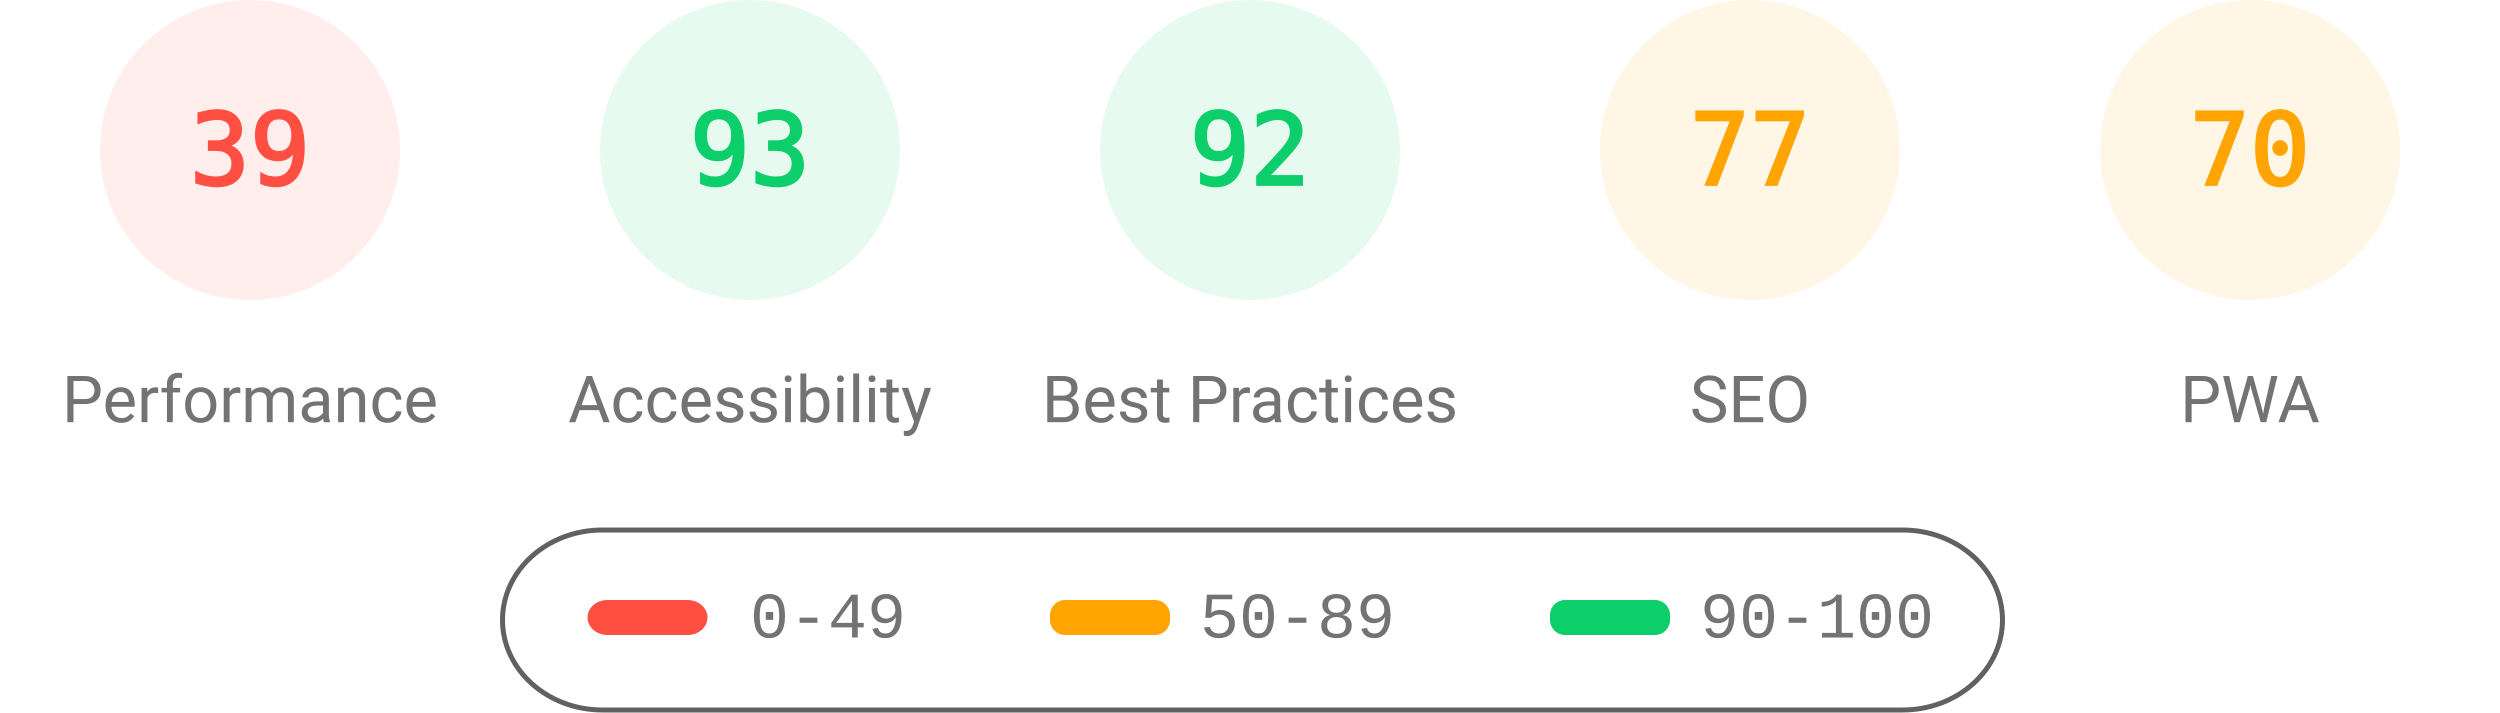
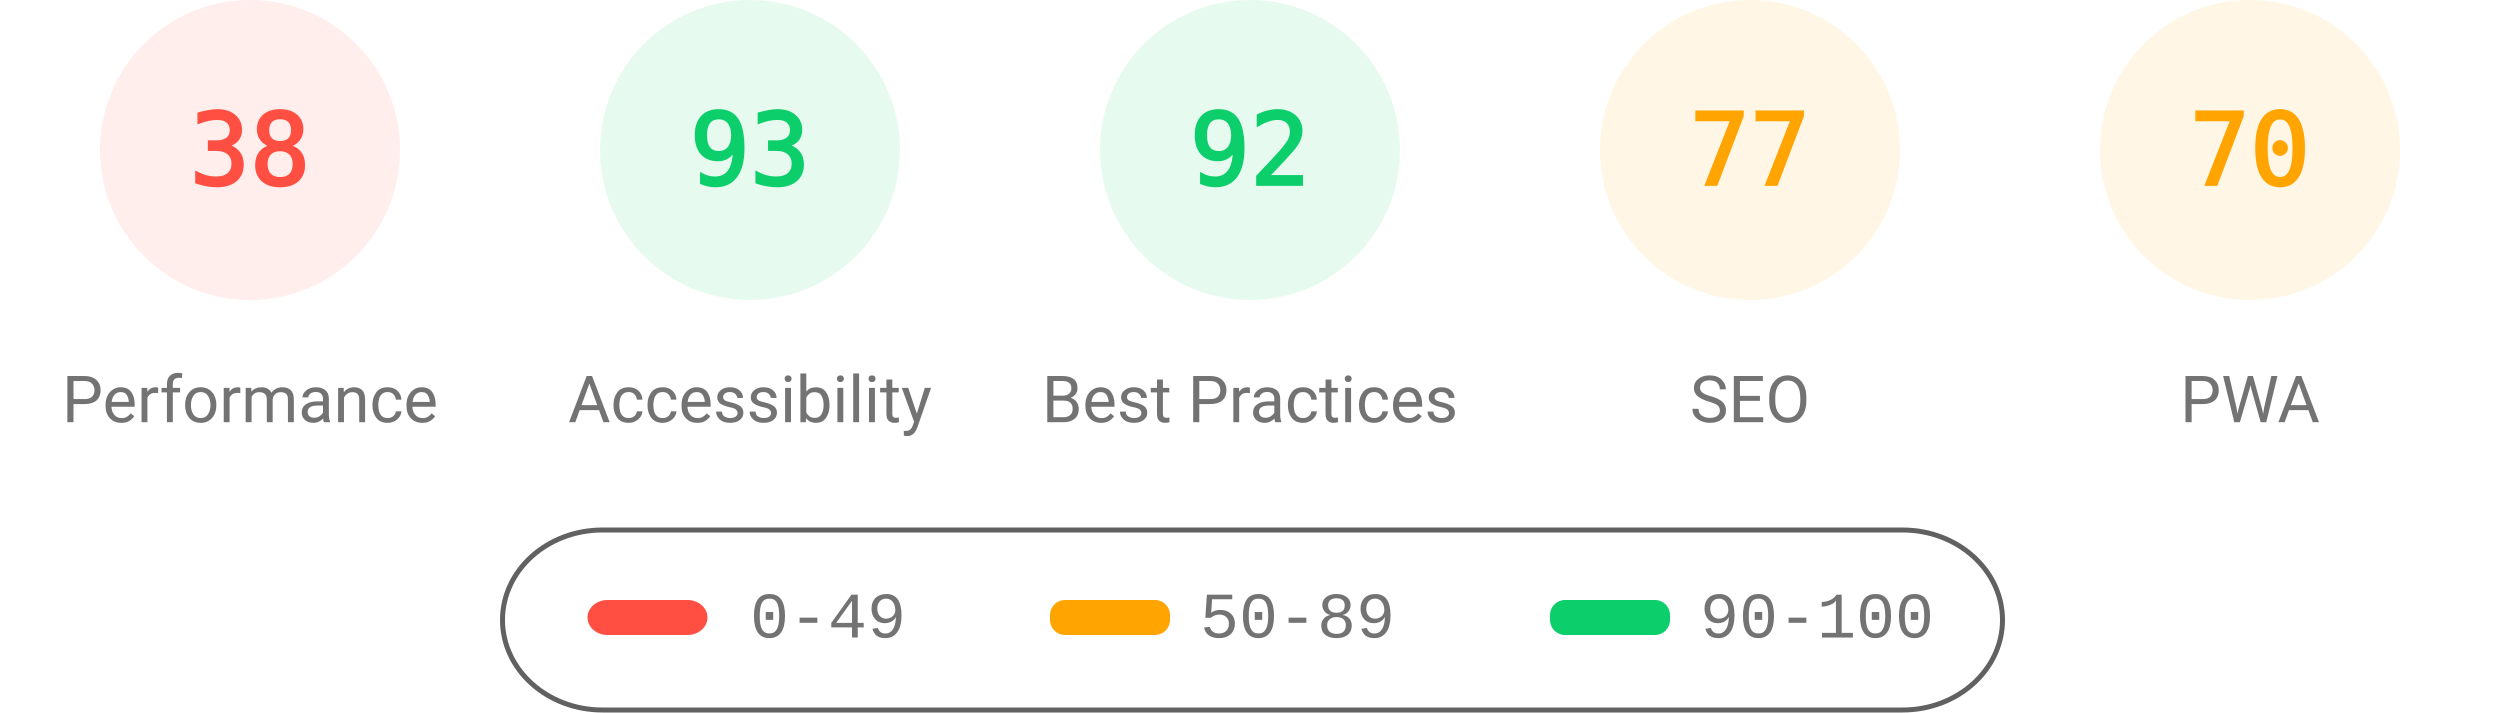
<svg xmlns="http://www.w3.org/2000/svg" fill="none" width="1000" height="285">
  <style>.gauge-base{opacity:.1}.gauge-arc{fill:none;animation-delay:250ms;stroke-linecap:round;transform:rotate(-90deg);transform-origin:100px 60px;animation:load-gauge 1s ease forwards}.guage-text{font-size:40px;font-family:monospace;text-align:center}.guage-red{color:#ff4e42;fill:#ff4e42;stroke:#ff4e42}.guage-orange{color:#ffa400;fill:#ffa400;stroke:#ffa400}.guage-green{color:#0cce6b;fill:#0cce6b;stroke:#0cce6b}.guage-undefined{color:#5c5c5c;fill:#5c5c5c;stroke:#5c5c5c}.guage-title{color:#737373;fill:#737373;stroke:none;font-size:26px;line-height:26px;font-family:Roboto,Halvetica,Arial,sans-serif}@keyframes load-gauge{from{stroke-dasharray:0 352.858}}</style>
  <svg class="guage-div guage-perf guage-red" viewBox="0 0 200 200" width="200" height="200">
    <circle class="gauge-base" r="56" cx="100" cy="60" stroke-width="8" />
-     <circle class="gauge-arc guage-arc-1" r="56" cx="100" cy="60" stroke-width="8" style="stroke-dasharray:137.225,351.858" />
-     <text class="guage-text" x="100" y="60" alignment-baseline="central" dominant-baseline="central" text-anchor="middle">39</text>
+     <circle class="gauge-arc guage-arc-1" r="56" cx="100" cy="60" stroke-width="8" style="stroke-dasharray:133.706,351.858" />
+     <text class="guage-text" x="100" y="60" alignment-baseline="central" dominant-baseline="central" text-anchor="middle">38</text>
    <text class="guage-title" x="100" y="160" alignment-baseline="central" dominant-baseline="central" text-anchor="middle">Performance</text>
  </svg>
  <svg class="guage-div guage-acc guage-green" viewBox="0 0 200 200" width="200" height="200" x="200">
    <circle class="gauge-base" r="56" cx="100" cy="60" stroke-width="8" />
    <circle class="gauge-arc guage-arc-2" r="56" cx="100" cy="60" stroke-width="8" style="stroke-dasharray:327.228,351.858" />
    <text class="guage-text" x="100" y="60" alignment-baseline="central" dominant-baseline="central" text-anchor="middle">93</text>
    <text class="guage-title" x="100" y="160" alignment-baseline="central" dominant-baseline="central" text-anchor="middle">Accessibility</text>
  </svg>
  <svg class="guage-div guage-best guage-green" viewBox="0 0 200 200" width="200" height="200" x="400">
    <circle class="gauge-base" r="56" cx="100" cy="60" stroke-width="8" />
    <circle class="gauge-arc guage-arc-3" r="56" cx="100" cy="60" stroke-width="8" style="stroke-dasharray:323.709,351.858" />
    <text class="guage-text" x="100" y="60" alignment-baseline="central" dominant-baseline="central" text-anchor="middle">92</text>
    <text class="guage-title" x="100" y="160" alignment-baseline="central" dominant-baseline="central" text-anchor="middle">Best Practices</text>
  </svg>
  <svg class="guage-div guage-seo guage-orange" viewBox="0 0 200 200" width="200" height="200" x="600">
    <circle class="gauge-base" r="56" cx="100" cy="60" stroke-width="8" />
    <circle class="gauge-arc guage-arc-4" r="56" cx="100" cy="60" stroke-width="8" style="stroke-dasharray:270.931,351.858" />
    <text class="guage-text" x="100" y="60" alignment-baseline="central" dominant-baseline="central" text-anchor="middle">77</text>
    <text class="guage-title" x="100" y="160" alignment-baseline="central" dominant-baseline="central" text-anchor="middle">SEO</text>
  </svg>
  <svg class="guage-div guage-pwa guage-orange" viewBox="0 0 200 200" width="200" height="200" x="800">
    <circle class="gauge-base" r="56" cx="100" cy="60" stroke-width="8" />
    <circle class="gauge-arc guage-arc-4" r="56" cx="100" cy="60" stroke-width="8" style="stroke-dasharray:246.301,351.858" />
    <text class="guage-text" x="100" y="60" alignment-baseline="central" dominant-baseline="central" text-anchor="middle">70</text>
    <text class="guage-title" x="100" y="160" alignment-baseline="central" dominant-baseline="central" text-anchor="middle">PWA</text>
  </svg>
  <svg width="604" height="76" x="200" y="210">
    <path fill="none" id="canvas_background" d="M-1-1h604v80H-1z" />
    <rect fill-opacity="0" stroke="#616161" stroke-width="2" rx="40" id="svg_2" height="72" width="600" y="2" x="1" fill="#000" />
    <rect stroke="#000" rx="8" id="svg_3" height="14" width="48" y="30" x="35" stroke-opacity="null" stroke-width="0" fill="#ff4e42" />
    <rect stroke="#000" rx="6" id="svg_4" height="14" width="48" y="30" x="220" stroke-opacity="null" stroke-width="0" fill="#ffa400" />
    <rect stroke="#000" rx="6" id="svg_5" height="14" width="48" y="30" x="420" stroke-opacity="null" stroke-width="0" fill="#0cce6b" />
    <text xml:space="preserve" text-anchor="start" font-family="'Courier New', Courier, monospace" font-size="26" id="svg_6" y="45" x="100" stroke-opacity="null" stroke-width="0" stroke="#000" fill="#737373">0-49</text>
    <text xml:space="preserve" text-anchor="start" font-family="'Courier New', Courier, monospace" font-size="26" id="svg_7" y="45" x="280" stroke-opacity="null" stroke-width="0" stroke="#000" fill="#737373">50-89</text>
    <text xml:space="preserve" text-anchor="start" font-family="'Courier New', Courier, monospace" font-size="26" id="svg_8" y="45" x="480" stroke-opacity="null" stroke-width="0" stroke="#000" fill="#737373">90-100</text>
  </svg>
</svg>
